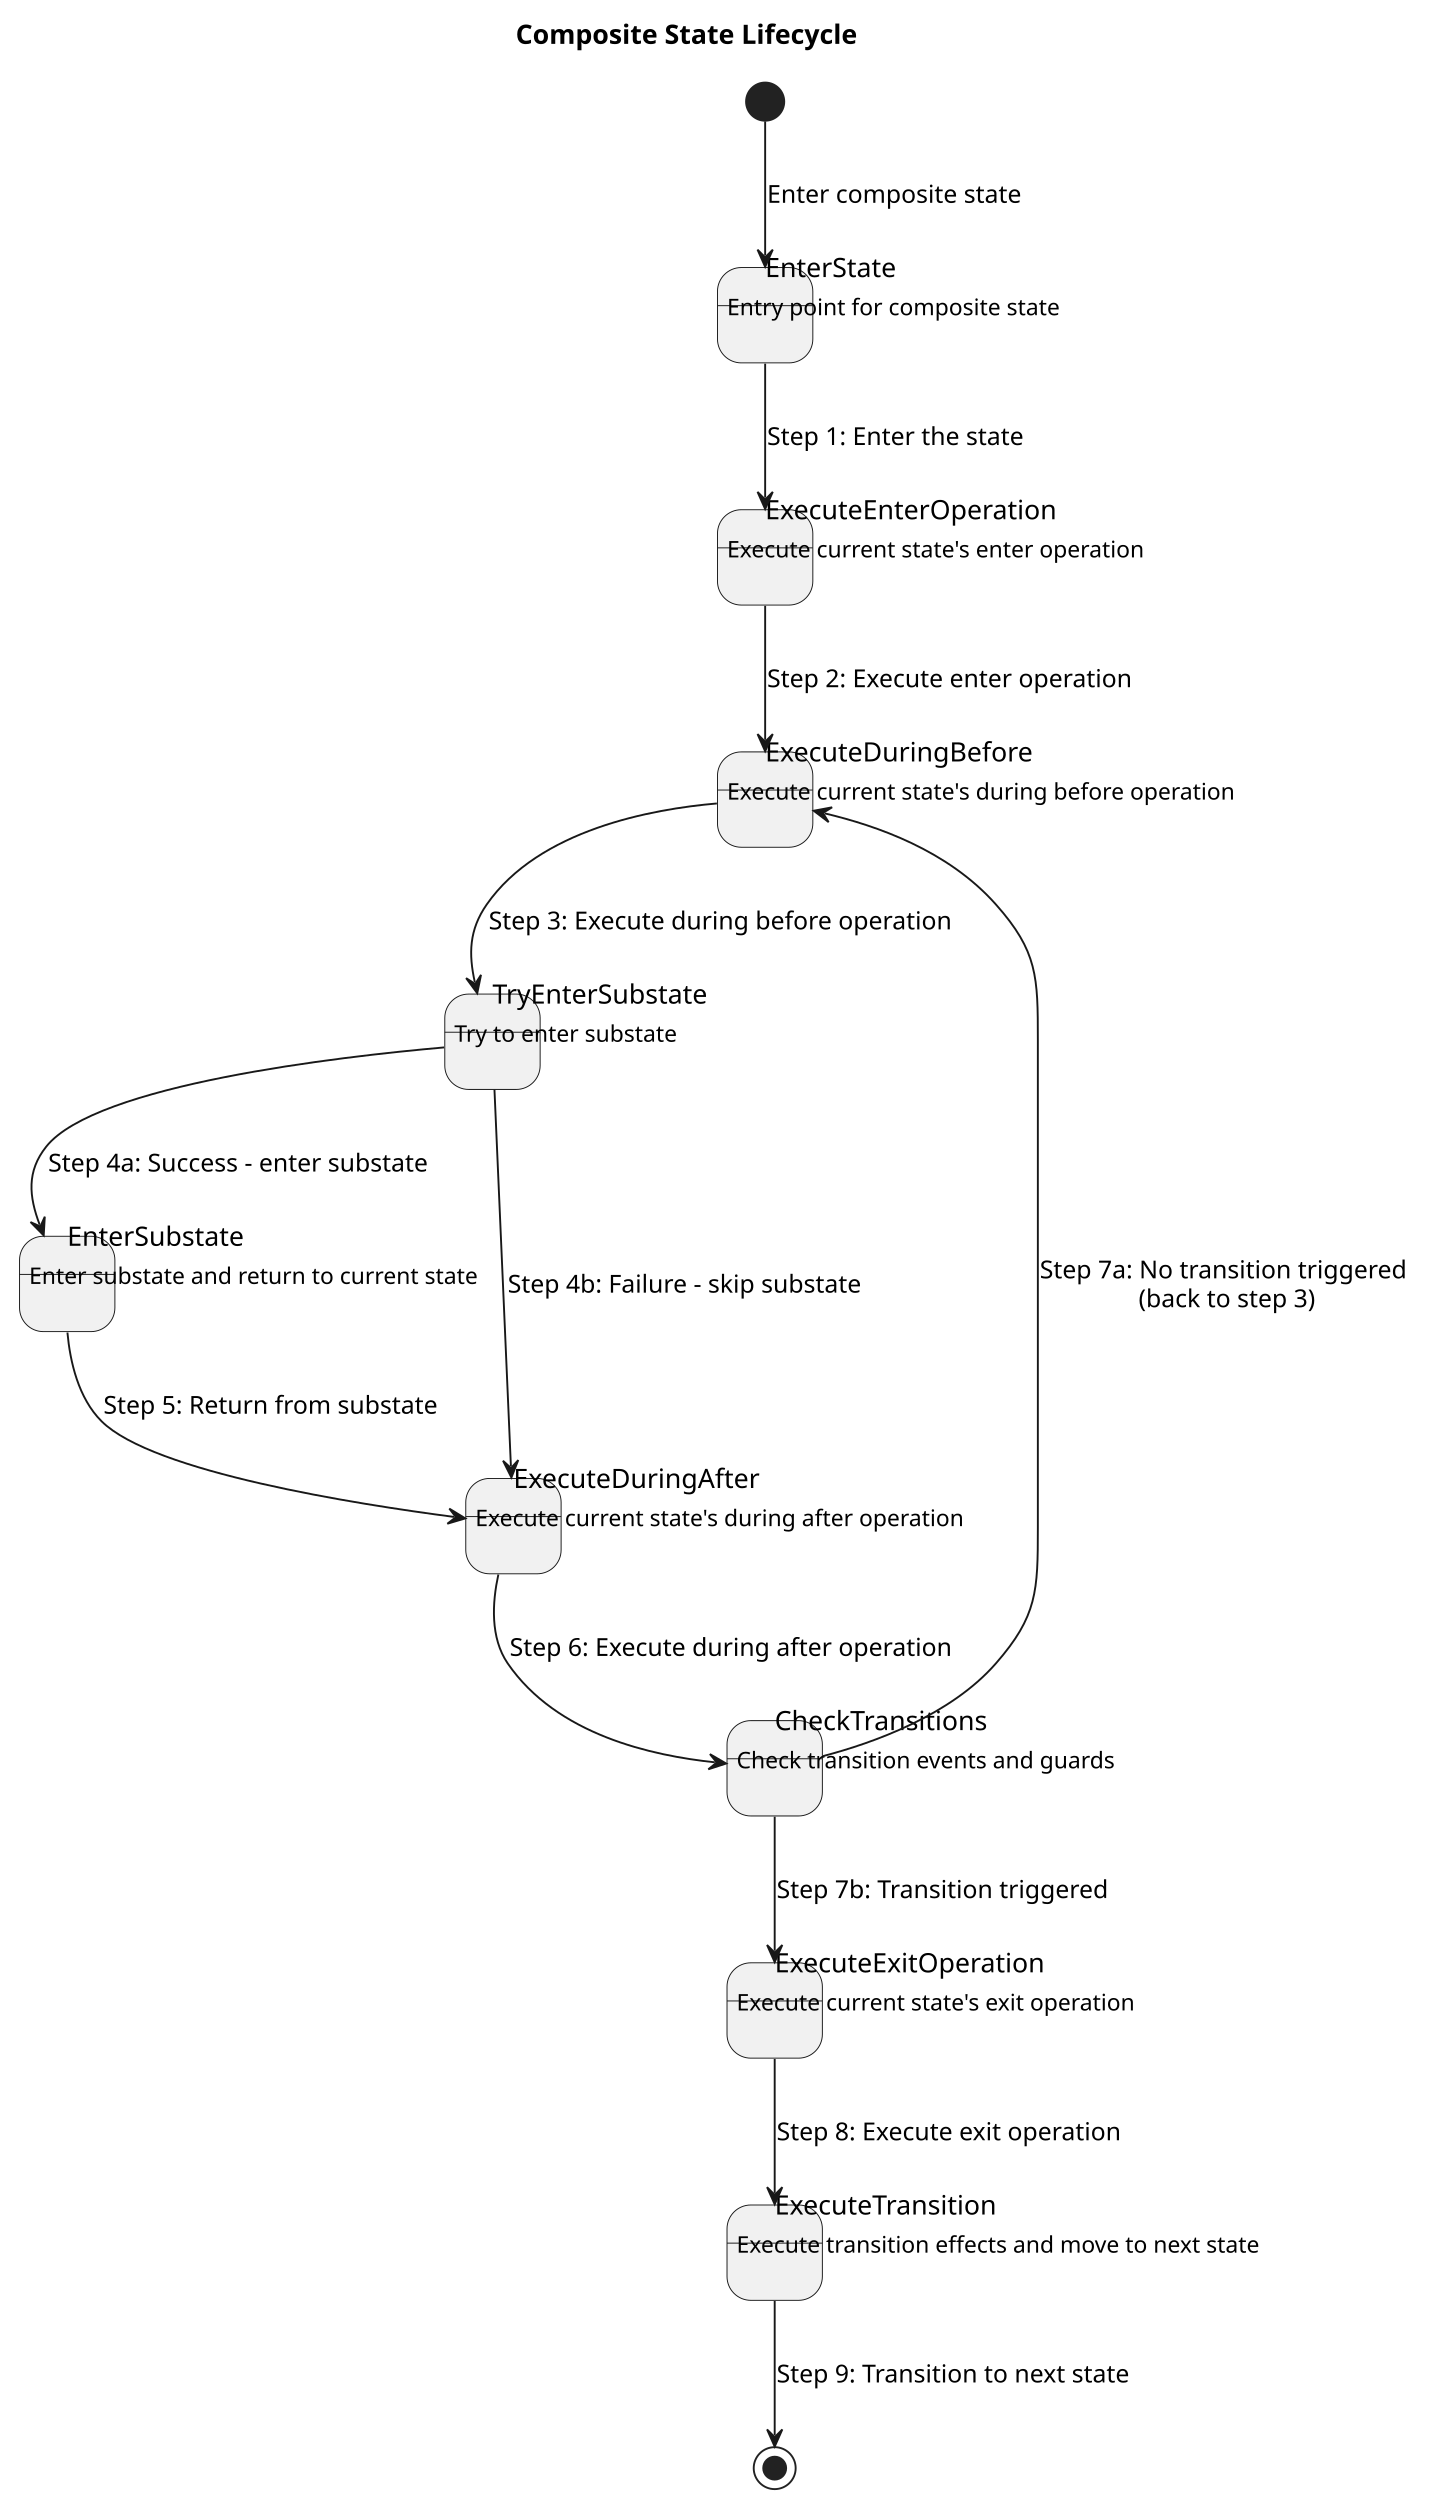
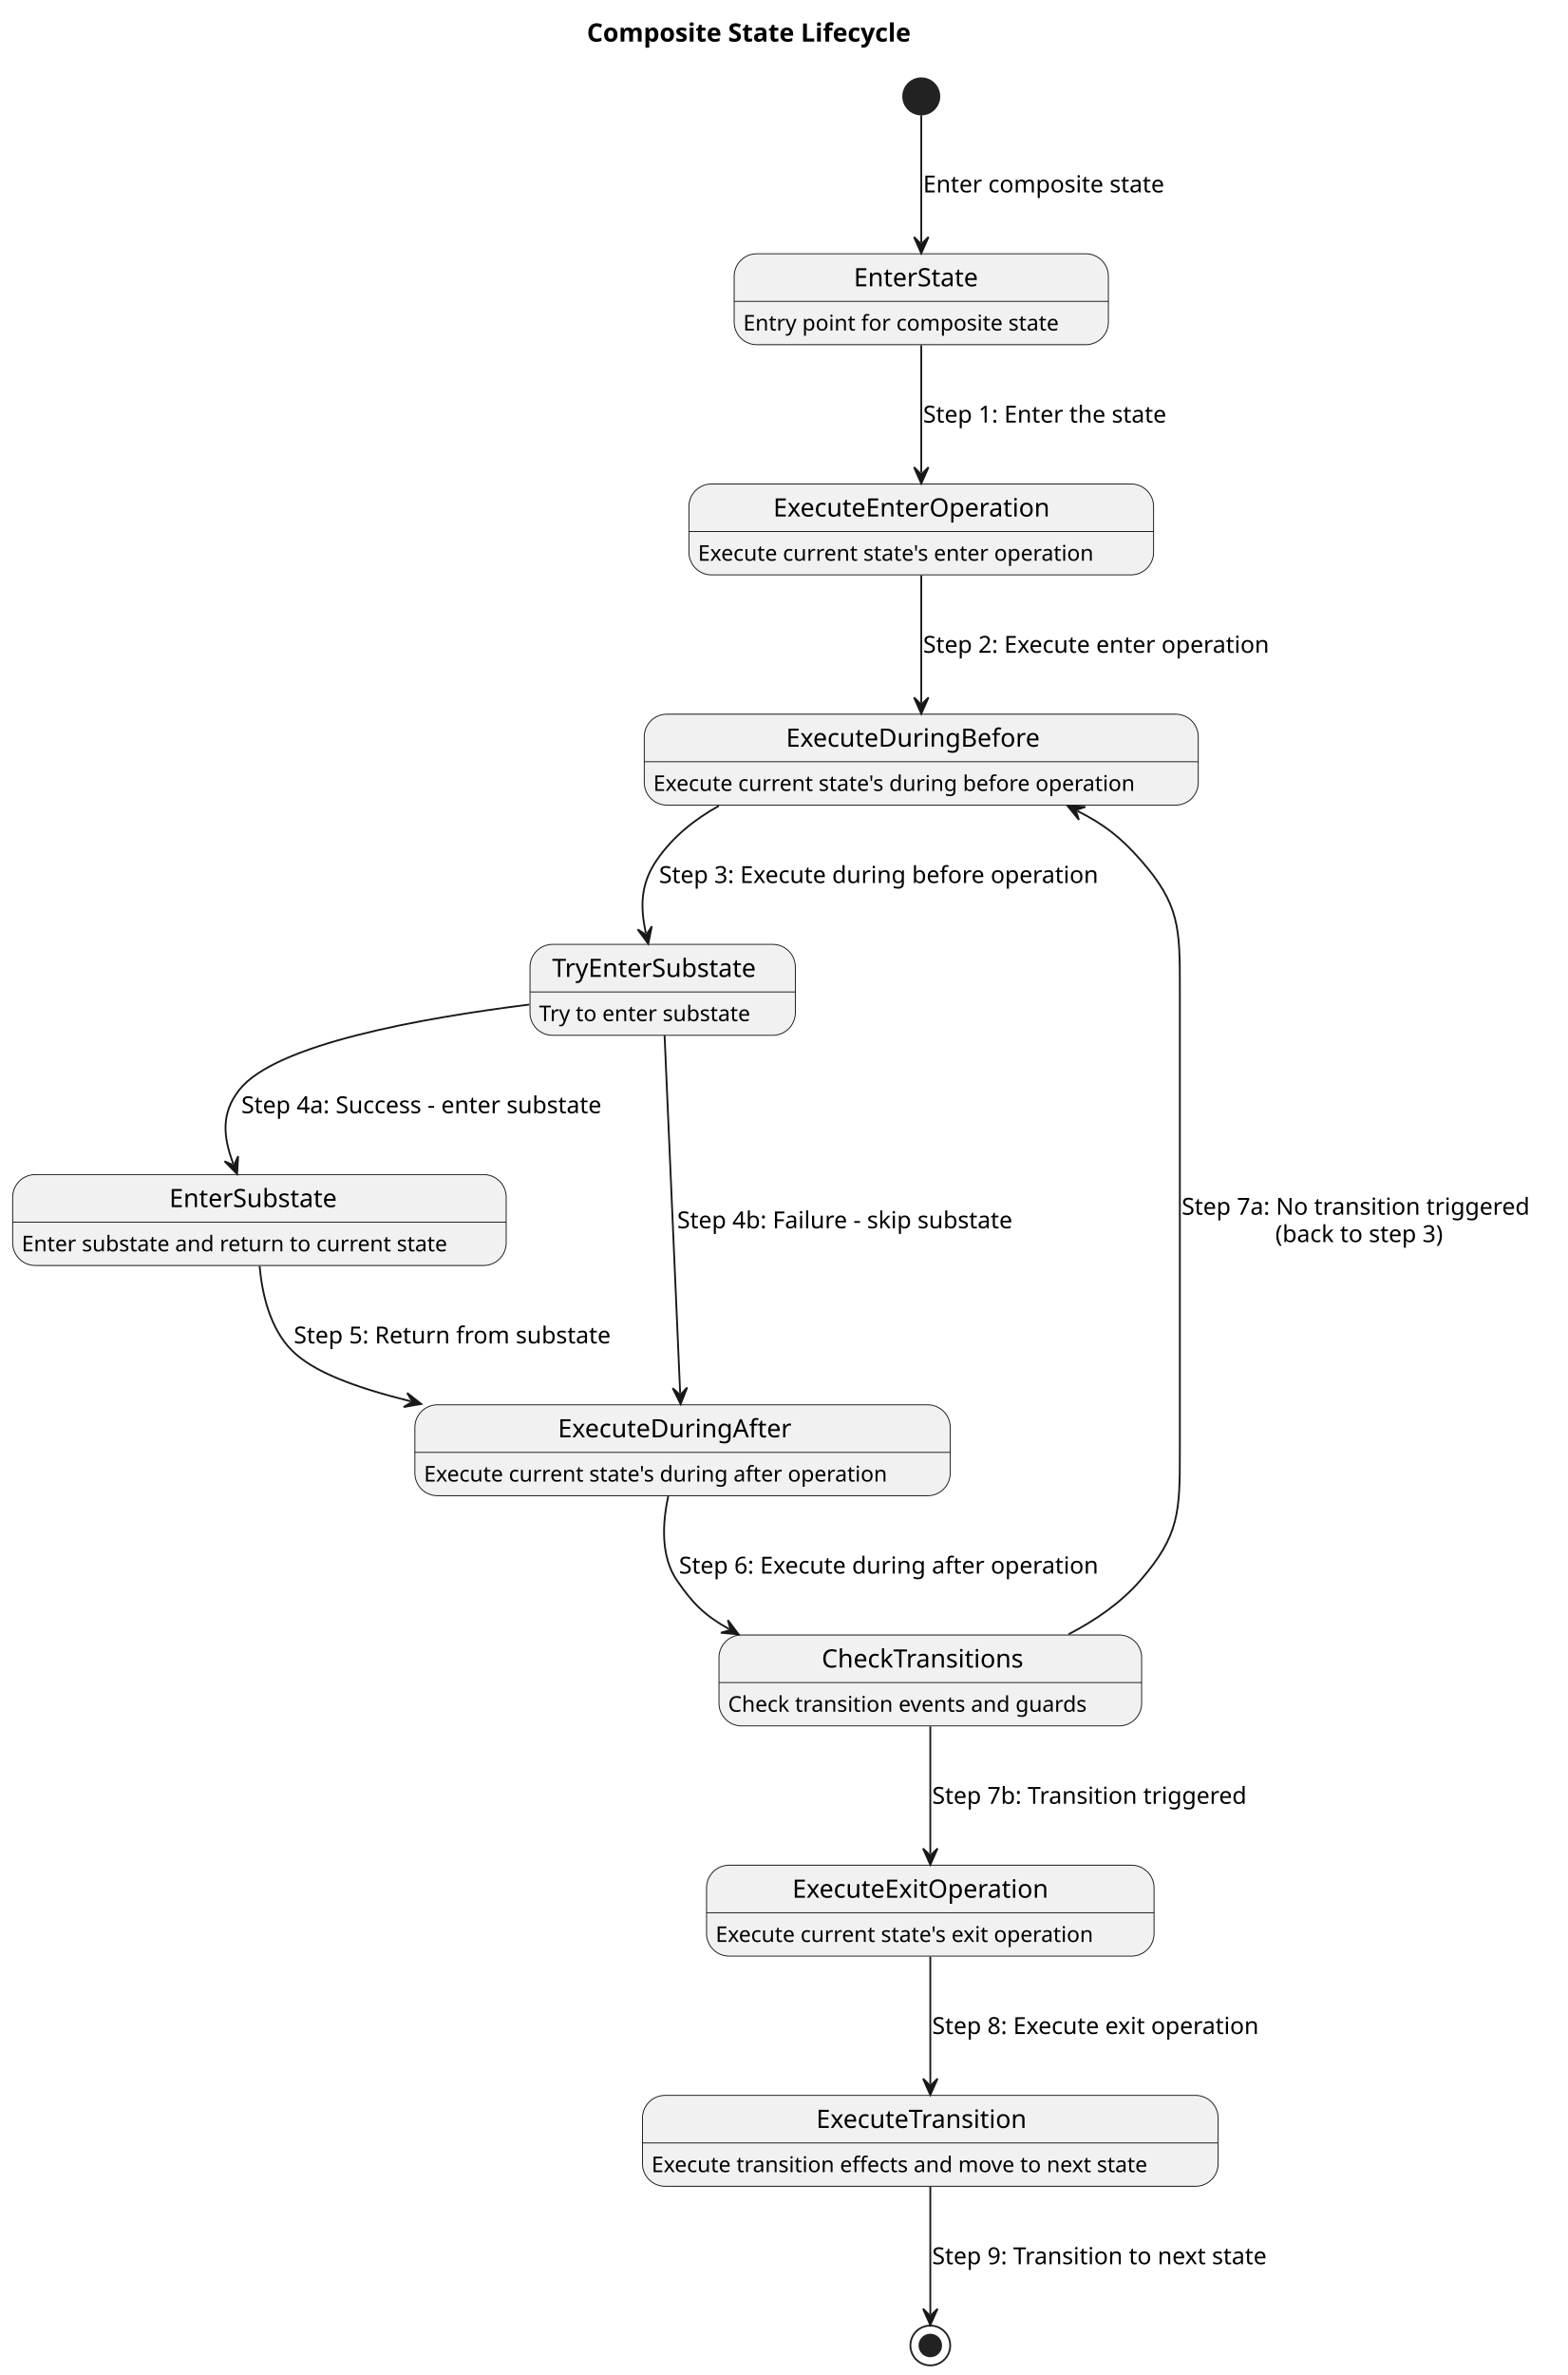
- <svg xmlns="http://www.w3.org/2000/svg" contentStyleType="text/css" data-diagram-type="STATE" height="1311px" preserveAspectRatio="none" style="width:759px;height:1311px;background:#FFFFFF;" version="1.1" viewBox="0 0 759 1311" width="759px" zoomAndPan="magnify">
+ <svg xmlns="http://www.w3.org/2000/svg" contentStyleType="text/css" data-diagram-type="STATE" height="1313px" preserveAspectRatio="none" style="width:867px;height:1313px;background:#FFFFFF;" version="1.1" viewBox="0 0 867 1313" width="867px" zoomAndPan="magnify">
  <defs />
  <g>
    <g class="title" data-source-line="1">
-       <text fill="#000000" font-family="sans-serif" font-size="14" font-weight="bold" lengthAdjust="spacing" textLength="204.921" x="270.418" y="22.995">Composite State Lifecycle</text>
+       <text fill="#000000" font-family="sans-serif" font-size="14" font-weight="bold" lengthAdjust="spacing" textLength="204.921" x="324.524" y="22.995">Composite State Lifecycle</text>
    </g>
-     <g class="entity" data-qualified-name="EnterState" id="ent0002">
-       <rect fill="#F1F1F1" height="50" rx="12.5" ry="12.5" style="stroke:#181818;stroke-width:0.5;" width="50" x="376.248" y="140.297" />
-       <line style="stroke:#181818;stroke-width:0.5;" x1="376.248" x2="426.248" y1="160.297" y2="160.297" />
-       <text fill="#000000" font-family="sans-serif" font-size="14" lengthAdjust="spacing" textLength="0" x="401.248" y="145.297">EnterState</text>
-       <text fill="#000000" font-family="sans-serif" font-size="12" lengthAdjust="spacing" textLength="0" x="381.248" y="165.297">Entry point for composite state</text>
+     <g id="EnterState">
+       <rect fill="#F1F1F1" height="50.266" rx="12.5" ry="12.5" style="stroke:#181818;stroke-width:0.5;" width="206.949" x="405.99" y="140.297" />
+       <line style="stroke:#181818;stroke-width:0.5;" x1="405.99" x2="612.939" y1="166.594" y2="166.594" />
+       <text fill="#000000" font-family="sans-serif" font-size="14" lengthAdjust="spacing" textLength="74.635" x="472.147" y="158.292">EnterState</text>
+       <text fill="#000000" font-family="sans-serif" font-size="12" lengthAdjust="spacing" textLength="186.949" x="410.99" y="182.732">Entry point for composite state</text>
    </g>
-     <g class="entity" data-qualified-name="ExecuteEnterOperation" id="ent0003">
-       <rect fill="#F1F1F1" height="50" rx="12.5" ry="12.5" style="stroke:#181818;stroke-width:0.5;" width="50" x="376.248" y="267.297" />
-       <line style="stroke:#181818;stroke-width:0.5;" x1="376.248" x2="426.248" y1="287.297" y2="287.297" />
-       <text fill="#000000" font-family="sans-serif" font-size="14" lengthAdjust="spacing" textLength="0" x="401.248" y="272.297">ExecuteEnterOperation</text>
-       <text fill="#000000" font-family="sans-serif" font-size="12" lengthAdjust="spacing" textLength="0" x="381.248" y="292.297">Execute current state's enter operation</text>
+     <g id="ExecuteEnterOperation">
+       <rect fill="#F1F1F1" height="50.266" rx="12.5" ry="12.5" style="stroke:#181818;stroke-width:0.5;" width="256.953" x="380.98" y="267.557" />
+       <line style="stroke:#181818;stroke-width:0.5;" x1="380.98" x2="637.933" y1="293.854" y2="293.854" />
+       <text fill="#000000" font-family="sans-serif" font-size="14" lengthAdjust="spacing" textLength="163.666" x="427.624" y="285.552">ExecuteEnterOperation</text>
+       <text fill="#000000" font-family="sans-serif" font-size="12" lengthAdjust="spacing" textLength="236.953" x="385.98" y="309.992">Execute current state's enter operation</text>
    </g>
-     <g class="entity" data-qualified-name="ExecuteDuringBefore" id="ent0004">
-       <rect fill="#F1F1F1" height="50" rx="12.5" ry="12.5" style="stroke:#181818;stroke-width:0.5;" width="50" x="376.248" y="394.297" />
-       <line style="stroke:#181818;stroke-width:0.5;" x1="376.248" x2="426.248" y1="414.297" y2="414.297" />
-       <text fill="#000000" font-family="sans-serif" font-size="14" lengthAdjust="spacing" textLength="0" x="401.248" y="399.297">ExecuteDuringBefore</text>
-       <text fill="#000000" font-family="sans-serif" font-size="12" lengthAdjust="spacing" textLength="0" x="381.248" y="419.297">Execute current state's during before operation</text>
+     <g id="ExecuteDuringBefore">
+       <rect fill="#F1F1F1" height="50.266" rx="12.5" ry="12.5" style="stroke:#181818;stroke-width:0.5;" width="306.353" x="356.28" y="394.827" />
+       <line style="stroke:#181818;stroke-width:0.5;" x1="356.28" x2="662.634" y1="421.124" y2="421.124" />
+       <text fill="#000000" font-family="sans-serif" font-size="14" lengthAdjust="spacing" textLength="149.557" x="434.678" y="412.822">ExecuteDuringBefore</text>
+       <text fill="#000000" font-family="sans-serif" font-size="12" lengthAdjust="spacing" textLength="286.353" x="361.28" y="437.262">Execute current state's during before operation</text>
    </g>
-     <g class="entity" data-qualified-name="TryEnterSubstate" id="ent0005">
-       <rect fill="#F1F1F1" height="50" rx="12.5" ry="12.5" style="stroke:#181818;stroke-width:0.5;" width="50" x="233.248" y="521.297" />
-       <line style="stroke:#181818;stroke-width:0.5;" x1="233.248" x2="283.248" y1="541.297" y2="541.297" />
-       <text fill="#000000" font-family="sans-serif" font-size="14" lengthAdjust="spacing" textLength="0" x="258.248" y="526.297">TryEnterSubstate</text>
-       <text fill="#000000" font-family="sans-serif" font-size="12" lengthAdjust="spacing" textLength="0" x="238.248" y="546.297">Try to enter substate</text>
+     <g id="TryEnterSubstate">
+       <rect fill="#F1F1F1" height="50.266" rx="12.5" ry="12.5" style="stroke:#181818;stroke-width:0.5;" width="146.738" x="293.09" y="522.097" />
+       <line style="stroke:#181818;stroke-width:0.5;" x1="293.09" x2="439.828" y1="548.394" y2="548.394" />
+       <text fill="#000000" font-family="sans-serif" font-size="14" lengthAdjust="spacing" textLength="122.281" x="305.318" y="540.092">TryEnterSubstate</text>
+       <text fill="#000000" font-family="sans-serif" font-size="12" lengthAdjust="spacing" textLength="126.738" x="298.09" y="564.532">Try to enter substate</text>
    </g>
-     <g class="entity" data-qualified-name="EnterSubstate" id="ent0006">
-       <rect fill="#F1F1F1" height="50" rx="12.5" ry="12.5" style="stroke:#181818;stroke-width:0.5;" width="50" x="10.248" y="648.297" />
-       <line style="stroke:#181818;stroke-width:0.5;" x1="10.248" x2="60.248" y1="668.297" y2="668.297" />
-       <text fill="#000000" font-family="sans-serif" font-size="14" lengthAdjust="spacing" textLength="0" x="35.248" y="653.297">EnterSubstate</text>
-       <text fill="#000000" font-family="sans-serif" font-size="12" lengthAdjust="spacing" textLength="0" x="15.248" y="673.297">Enter substate and return to current state</text>
+     <g id="EnterSubstate">
+       <rect fill="#F1F1F1" height="50.266" rx="12.5" ry="12.5" style="stroke:#181818;stroke-width:0.5;" width="272.92" x="7" y="649.357" />
+       <line style="stroke:#181818;stroke-width:0.5;" x1="7" x2="279.92" y1="675.654" y2="675.654" />
+       <text fill="#000000" font-family="sans-serif" font-size="14" lengthAdjust="spacing" textLength="99.689" x="93.616" y="667.352">EnterSubstate</text>
+       <text fill="#000000" font-family="sans-serif" font-size="12" lengthAdjust="spacing" textLength="252.92" x="12" y="691.792">Enter substate and return to current state</text>
    </g>
-     <g class="entity" data-qualified-name="ExecuteDuringAfter" id="ent0007">
-       <rect fill="#F1F1F1" height="50" rx="12.5" ry="12.5" style="stroke:#181818;stroke-width:0.5;" width="50" x="244.248" y="775.297" />
-       <line style="stroke:#181818;stroke-width:0.5;" x1="244.248" x2="294.248" y1="795.297" y2="795.297" />
-       <text fill="#000000" font-family="sans-serif" font-size="14" lengthAdjust="spacing" textLength="0" x="269.248" y="780.297">ExecuteDuringAfter</text>
-       <text fill="#000000" font-family="sans-serif" font-size="12" lengthAdjust="spacing" textLength="0" x="249.248" y="800.297">Execute current state's during after operation</text>
+     <g id="ExecuteDuringAfter">
+       <rect fill="#F1F1F1" height="50.266" rx="12.5" ry="12.5" style="stroke:#181818;stroke-width:0.5;" width="296.07" x="229.42" y="776.627" />
+       <line style="stroke:#181818;stroke-width:0.5;" x1="229.42" x2="525.49" y1="802.924" y2="802.924" />
+       <text fill="#000000" font-family="sans-serif" font-size="14" lengthAdjust="spacing" textLength="137.84" x="308.535" y="794.622">ExecuteDuringAfter</text>
+       <text fill="#000000" font-family="sans-serif" font-size="12" lengthAdjust="spacing" textLength="276.07" x="234.42" y="819.062">Execute current state's during after operation</text>
    </g>
-     <g class="entity" data-qualified-name="CheckTransitions" id="ent0008">
-       <rect fill="#F1F1F1" height="50" rx="12.5" ry="12.5" style="stroke:#181818;stroke-width:0.5;" width="50" x="381.248" y="902.297" />
-       <line style="stroke:#181818;stroke-width:0.5;" x1="381.248" x2="431.248" y1="922.297" y2="922.297" />
-       <text fill="#000000" font-family="sans-serif" font-size="14" lengthAdjust="spacing" textLength="0" x="406.248" y="907.297">CheckTransitions</text>
-       <text fill="#000000" font-family="sans-serif" font-size="12" lengthAdjust="spacing" textLength="0" x="386.248" y="927.297">Check transition events and guards</text>
+     <g id="CheckTransitions">
+       <rect fill="#F1F1F1" height="50.266" rx="12.5" ry="12.5" style="stroke:#181818;stroke-width:0.5;" width="233.727" x="397.6" y="903.887" />
+       <line style="stroke:#181818;stroke-width:0.5;" x1="397.6" x2="631.327" y1="930.184" y2="930.184" />
+       <text fill="#000000" font-family="sans-serif" font-size="14" lengthAdjust="spacing" textLength="120.121" x="454.403" y="921.882">CheckTransitions</text>
+       <text fill="#000000" font-family="sans-serif" font-size="12" lengthAdjust="spacing" textLength="213.727" x="402.6" y="946.322">Check transition events and guards</text>
    </g>
-     <g class="entity" data-qualified-name="ExecuteExitOperation" id="ent0009">
-       <rect fill="#F1F1F1" height="50" rx="12.5" ry="12.5" style="stroke:#181818;stroke-width:0.5;" width="50" x="381.248" y="1029.297" />
-       <line style="stroke:#181818;stroke-width:0.5;" x1="381.248" x2="431.248" y1="1049.297" y2="1049.297" />
-       <text fill="#000000" font-family="sans-serif" font-size="14" lengthAdjust="spacing" textLength="0" x="406.248" y="1034.297">ExecuteExitOperation</text>
-       <text fill="#000000" font-family="sans-serif" font-size="12" lengthAdjust="spacing" textLength="0" x="386.248" y="1054.297">Execute current state's exit operation</text>
+     <g id="ExecuteExitOperation">
+       <rect fill="#F1F1F1" height="50.266" rx="12.5" ry="12.5" style="stroke:#181818;stroke-width:0.5;" width="247.467" x="390.73" y="1031.157" />
+       <line style="stroke:#181818;stroke-width:0.5;" x1="390.73" x2="638.197" y1="1057.454" y2="1057.454" />
+       <text fill="#000000" font-family="sans-serif" font-size="14" lengthAdjust="spacing" textLength="152.599" x="438.164" y="1049.152">ExecuteExitOperation</text>
+       <text fill="#000000" font-family="sans-serif" font-size="12" lengthAdjust="spacing" textLength="227.467" x="395.73" y="1073.592">Execute current state's exit operation</text>
    </g>
-     <g class="entity" data-qualified-name="ExecuteTransition" id="ent0010">
-       <rect fill="#F1F1F1" height="50" rx="12.5" ry="12.5" style="stroke:#181818;stroke-width:0.5;" width="50" x="381.248" y="1156.297" />
-       <line style="stroke:#181818;stroke-width:0.5;" x1="381.248" x2="431.248" y1="1176.297" y2="1176.297" />
-       <text fill="#000000" font-family="sans-serif" font-size="14" lengthAdjust="spacing" textLength="0" x="406.248" y="1161.297">ExecuteTransition</text>
-       <text fill="#000000" font-family="sans-serif" font-size="12" lengthAdjust="spacing" textLength="0" x="386.248" y="1181.297">Execute transition effects and move to next state</text>
+     <g id="ExecuteTransition">
+       <rect fill="#F1F1F1" height="50.266" rx="12.5" ry="12.5" style="stroke:#181818;stroke-width:0.5;" width="318.33" x="355.29" y="1158.417" />
+       <line style="stroke:#181818;stroke-width:0.5;" x1="355.29" x2="673.62" y1="1184.714" y2="1184.714" />
+       <text fill="#000000" font-family="sans-serif" font-size="14" lengthAdjust="spacing" textLength="126.178" x="451.366" y="1176.412">ExecuteTransition</text>
+       <text fill="#000000" font-family="sans-serif" font-size="12" lengthAdjust="spacing" textLength="298.33" x="360.29" y="1200.852">Execute transition effects and move to next state</text>
    </g>
-     <g class="start_entity" data-qualified-name=".start." data-source-line="3" id="ent0002">
-       <ellipse cx="401.248" cy="53.297" fill="#222222" rx="10" ry="10" style="stroke:#222222;stroke-width:1;" />
+     <ellipse cx="509.46" cy="53.297" fill="#222222" rx="10" ry="10" style="stroke:#222222;stroke-width:1;" />
+     <ellipse cx="514.46" cy="1296.687" fill="none" rx="11" ry="11" style="stroke:#222222;stroke-width:1;" />
+     <ellipse cx="514.46" cy="1296.687" fill="#222222" rx="6" ry="6" style="stroke:#222222;stroke-width:1;" />
+     <g class="link" data-entity-1=".start." data-entity-2="EnterState" data-source-line="3" data-uid="lnk3" id="link_.start._EnterState">
+       <path d="M509.46,63.687 C509.46,80.437 509.46,109.967 509.46,134.027" fill="none" id="*start*-to-EnterState" style="stroke:#181818;stroke-width:1;" />
+       <polygon fill="#181818" points="509.46,140.027,513.46,131.027,509.46,135.027,505.46,131.027,509.46,140.027" style="stroke:#181818;stroke-width:1;" />
+       <text fill="#000000" font-family="sans-serif" font-size="13" lengthAdjust="spacing" textLength="143.54" x="510.46" y="106.364">Enter composite state</text>
    </g>
-     <g class="end_entity" data-qualified-name=".end." data-source-line="59" id="ent0014">
-       <ellipse cx="406.248" cy="1294.297" fill="none" rx="11" ry="11" style="stroke:#222222;stroke-width:1;" />
-       <ellipse cx="406.248" cy="1294.297" fill="#222222" rx="6" ry="6" style="stroke:#222222;stroke-width:1;" />
+     <g class="link" data-entity-1="EnterState" data-entity-2="ExecuteEnterOperation" data-source-line="9" data-uid="lnk4" id="link_EnterState_ExecuteEnterOperation">
+       <path d="M509.46,190.877 C509.46,212.947 509.46,239.257 509.46,261.307" fill="none" id="EnterState-to-ExecuteEnterOperation" style="stroke:#181818;stroke-width:1;" />
+       <polygon fill="#181818" points="509.46,267.307,513.46,258.307,509.46,262.307,505.46,258.307,509.46,267.307" style="stroke:#181818;stroke-width:1;" />
+       <text fill="#000000" font-family="sans-serif" font-size="13" lengthAdjust="spacing" textLength="147.939" x="510.46" y="233.624">Step 1: Enter the state</text>
    </g>
-     <g class="link" data-entity-1="ent0002" data-entity-2="ent0002" data-link-type="dependency" data-source-line="3" id="lnk3">
-       <path d="M401.248,63.677 C401.248,80.407 401.248,109.887 401.248,133.927" fill="none" id="*start*-to-EnterState" style="stroke:#181818;stroke-width:1;" />
-       <polygon fill="#181818" points="401.248,139.927,405.248,130.927,401.248,134.927,397.248,130.927,401.248,139.927" style="stroke:#181818;stroke-width:1;" />
-       <text fill="#000000" font-family="sans-serif" font-size="13" lengthAdjust="spacing" textLength="143.54" x="402.248" y="106.364">Enter composite state</text>
+     <g class="link" data-entity-1="ExecuteEnterOperation" data-entity-2="ExecuteDuringBefore" data-source-line="15" data-uid="lnk5" id="link_ExecuteEnterOperation_ExecuteDuringBefore">
+       <path d="M509.46,318.147 C509.46,340.217 509.46,366.517 509.46,388.577" fill="none" id="ExecuteEnterOperation-to-ExecuteDuringBefore" style="stroke:#181818;stroke-width:1;" />
+       <polygon fill="#181818" points="509.46,394.577,513.46,385.577,509.46,389.577,505.46,385.577,509.46,394.577" style="stroke:#181818;stroke-width:1;" />
+       <text fill="#000000" font-family="sans-serif" font-size="13" lengthAdjust="spacing" textLength="208.26" x="510.46" y="360.894">Step 2: Execute enter operation</text>
    </g>
-     <g class="link" data-entity-1="ent0002" data-entity-2="ent0003" data-link-type="dependency" data-source-line="9" id="lnk4">
-       <path d="M401.248,190.697 C401.248,212.717 401.248,238.957 401.248,260.957" fill="none" id="EnterState-to-ExecuteEnterOperation" style="stroke:#181818;stroke-width:1;" />
-       <polygon fill="#181818" points="401.248,266.957,405.248,257.957,401.248,261.957,397.248,257.957,401.248,266.957" style="stroke:#181818;stroke-width:1;" />
-       <text fill="#000000" font-family="sans-serif" font-size="13" lengthAdjust="spacing" textLength="147.939" x="402.248" y="233.364">Step 1: Enter the state</text>
+     <g class="link" data-entity-1="ExecuteDuringBefore" data-entity-2="TryEnterSubstate" data-source-line="21" data-uid="lnk6" id="link_ExecuteDuringBefore_TryEnterSubstate">
+       <path d="M397.55,445.507 C384.17,452.917 372.18,462.557 363.46,475.097 C354.14,488.487 353.945,501.116 357.185,515.896" fill="none" id="ExecuteDuringBefore-to-TryEnterSubstate" style="stroke:#181818;stroke-width:1;" />
+       <polygon fill="#181818" points="358.47,521.757,360.45,512.109,357.399,516.873,352.636,513.822,358.47,521.757" style="stroke:#181818;stroke-width:1;" />
+       <text fill="#000000" font-family="sans-serif" font-size="13" lengthAdjust="spacing" textLength="261.777" x="364.46" y="488.164">Step 3: Execute during before operation</text>
    </g>
-     <g class="link" data-entity-1="ent0003" data-entity-2="ent0004" data-link-type="dependency" data-source-line="15" id="lnk5">
-       <path d="M401.248,317.697 C401.248,339.717 401.248,365.957 401.248,387.957" fill="none" id="ExecuteEnterOperation-to-ExecuteDuringBefore" style="stroke:#181818;stroke-width:1;" />
-       <polygon fill="#181818" points="401.248,393.957,405.248,384.957,401.248,388.957,397.248,384.957,401.248,393.957" style="stroke:#181818;stroke-width:1;" />
-       <text fill="#000000" font-family="sans-serif" font-size="13" lengthAdjust="spacing" textLength="208.26" x="402.248" y="360.364">Step 2: Execute enter operation</text>
+     <g class="link" data-entity-1="TryEnterSubstate" data-entity-2="EnterSubstate" data-source-line="27" data-uid="lnk7" id="link_TryEnterSubstate_EnterSubstate">
+       <path d="M292.64,555.377 C231.76,562.977 152.28,577.427 132.46,602.357 C122.12,615.367 123.377,628.441 129.007,643.401" fill="none" id="TryEnterSubstate-to-EnterSubstate" style="stroke:#181818;stroke-width:1;" />
+       <polygon fill="#181818" points="131.12,649.017,131.694,639.185,129.359,644.337,124.206,642.003,131.12,649.017" style="stroke:#181818;stroke-width:1;" />
+       <text fill="#000000" font-family="sans-serif" font-size="13" lengthAdjust="spacing" textLength="218.772" x="133.46" y="615.424">Step 4a: Success - enter substate</text>
    </g>
-     <g class="link" data-entity-1="ent0004" data-entity-2="ent0005" data-link-type="dependency" data-source-line="21" id="lnk6">
-       <path d="M375.928,421.337 C341.918,424.257 282.588,435.037 255.248,474.297 C245.938,487.657 245.741,500.257 248.981,515.007" fill="none" id="ExecuteDuringBefore-to-TryEnterSubstate" style="stroke:#181818;stroke-width:1;" />
-       <polygon fill="#181818" points="250.268,520.867,252.244,511.218,249.196,515.983,244.43,512.935,250.268,520.867" style="stroke:#181818;stroke-width:1;" />
-       <text fill="#000000" font-family="sans-serif" font-size="13" lengthAdjust="spacing" textLength="261.777" x="256.248" y="487.364">Step 3: Execute during before operation</text>
+     <g class="link" data-entity-1="TryEnterSubstate" data-entity-2="ExecuteDuringAfter" data-source-line="28" data-uid="lnk8" id="link_TryEnterSubstate_ExecuteDuringAfter">
+       <path d="M367.51,572.437 C369.61,620.587 374.019,721.863 376.129,770.253" fill="none" id="TryEnterSubstate-to-ExecuteDuringAfter" style="stroke:#181818;stroke-width:1;" />
+       <polygon fill="#181818" points="376.39,776.247,379.994,767.081,376.172,771.252,372.002,767.43,376.39,776.247" style="stroke:#181818;stroke-width:1;" />
+       <text fill="#000000" font-family="sans-serif" font-size="13" lengthAdjust="spacing" textLength="202.465" x="374.46" y="679.054">Step 4b: Failure - skip substate</text>
    </g>
-     <g class="link" data-entity-1="ent0005" data-entity-2="ent0006" data-link-type="dependency" data-source-line="27" id="lnk7">
-       <path d="M232.868,549.267 C177.788,554.137 50.138,568.747 24.248,601.297 C13.918,614.277 15.171,627.323 20.801,642.253" fill="none" id="TryEnterSubstate-to-EnterSubstate" style="stroke:#181818;stroke-width:1;" />
-       <polygon fill="#181818" points="22.918,647.867,23.485,638.034,21.154,643.188,16,640.857,22.918,647.867" style="stroke:#181818;stroke-width:1;" />
-       <text fill="#000000" font-family="sans-serif" font-size="13" lengthAdjust="spacing" textLength="218.772" x="25.248" y="614.364">Step 4a: Success - enter substate</text>
+     <g class="link" data-entity-1="EnterSubstate" data-entity-2="ExecuteDuringAfter" data-source-line="34" data-uid="lnk9" id="link_EnterSubstate_ExecuteDuringAfter">
+       <path d="M143.56,700.007 C144.95,715.357 149.29,734.477 161.46,746.627 C173.13,758.267 195.15,766.699 227.12,774.709" fill="none" id="EnterSubstate-to-ExecuteDuringAfter" style="stroke:#181818;stroke-width:1;" />
+       <polygon fill="#181818" points="232.94,776.167,225.182,770.1,228.09,774.952,223.238,777.86,232.94,776.167" style="stroke:#181818;stroke-width:1;" />
+       <text fill="#000000" font-family="sans-serif" font-size="13" lengthAdjust="spacing" textLength="189.465" x="162.46" y="742.694">Step 5: Return from substate</text>
    </g>
-     <g class="link" data-entity-1="ent0005" data-entity-2="ent0007" data-link-type="dependency" data-source-line="28" id="lnk8">
-       <path d="M259.298,571.457 C261.398,619.507 265.806,720.553 267.916,768.843" fill="none" id="TryEnterSubstate-to-ExecuteDuringAfter" style="stroke:#181818;stroke-width:1;" />
-       <polygon fill="#181818" points="268.178,774.837,271.782,765.671,267.96,769.842,263.789,766.02,268.178,774.837" style="stroke:#181818;stroke-width:1;" />
-       <text fill="#000000" font-family="sans-serif" font-size="13" lengthAdjust="spacing" textLength="202.465" x="266.248" y="677.864">Step 4b: Failure - skip substate</text>
+     <g class="link" data-entity-1="ExecuteDuringAfter" data-entity-2="CheckTransitions" data-source-line="40" data-uid="lnk10" id="link_ExecuteDuringAfter_CheckTransitions">
+       <path d="M369.54,827.187 C366.32,841.937 365.23,860.437 374.46,873.887 C383.08,886.467 389.822,893.208 403.192,900.618" fill="none" id="ExecuteDuringAfter-to-CheckTransitions" style="stroke:#181818;stroke-width:1;" />
+       <polygon fill="#181818" points="408.44,903.527,402.507,895.665,404.067,901.103,398.629,902.663,408.44,903.527" style="stroke:#181818;stroke-width:1;" />
+       <text fill="#000000" font-family="sans-serif" font-size="13" lengthAdjust="spacing" textLength="250.637" x="375.46" y="869.954">Step 6: Execute during after operation</text>
    </g>
-     <g class="link" data-entity-1="ent0006" data-entity-2="ent0007" data-link-type="dependency" data-source-line="34" id="lnk9">
-       <path d="M35.358,698.767 C36.748,714.097 41.088,733.177 53.248,745.297 C80.148,772.107 187.069,788.799 238.079,795.469" fill="none" id="EnterSubstate-to-ExecuteDuringAfter" style="stroke:#181818;stroke-width:1;" />
-       <polygon fill="#181818" points="244.028,796.247,235.623,791.114,239.071,795.599,234.586,799.046,244.028,796.247" style="stroke:#181818;stroke-width:1;" />
-       <text fill="#000000" font-family="sans-serif" font-size="13" lengthAdjust="spacing" textLength="189.465" x="54.248" y="741.364">Step 5: Return from substate</text>
+     <g class="link" data-entity-1="CheckTransitions" data-entity-2="ExecuteDuringBefore" data-source-line="46" data-uid="lnk11" id="link_CheckTransitions_ExecuteDuringBefore">
+       <path d="M590.9,903.487 C605.59,895.907 619.73,886.207 630.46,873.887 C652.21,848.947 652.46,835.847 652.46,802.757 C652.46,546.227 652.46,546.227 652.46,546.227 C652.46,513.137 652.41,499.857 630.46,475.097 C619.55,462.777 610.645,455.823 595.765,448.303" fill="none" id="CheckTransitions-to-ExecuteDuringBefore" style="stroke:#181818;stroke-width:1;" />
+       <polygon fill="#181818" points="590.41,445.597,596.638,453.226,594.872,447.852,600.247,446.086,590.41,445.597" style="stroke:#181818;stroke-width:1;" />
+       <text fill="#000000" font-family="sans-serif" font-size="13" lengthAdjust="spacing" textLength="206.508" x="653.46" y="671.554">Step 7a: No transition triggered</text>
+       <text fill="#000000" font-family="sans-serif" font-size="13" lengthAdjust="spacing" textLength="102.876" x="705.276" y="686.687">(back to step 3)</text>
    </g>
-     <g class="link" data-entity-1="ent0007" data-entity-2="ent0008" data-link-type="dependency" data-source-line="40" id="lnk10">
-       <path d="M261.338,825.677 C258.118,840.407 257.038,858.867 266.248,872.297 C292.038,909.887 342.022,920.686 374.851,924.156" fill="none" id="ExecuteDuringAfter-to-CheckTransitions" style="stroke:#181818;stroke-width:1;" />
-       <polygon fill="#181818" points="380.818,924.787,372.289,919.863,375.846,924.261,371.448,927.819,380.818,924.787" style="stroke:#181818;stroke-width:1;" />
-       <text fill="#000000" font-family="sans-serif" font-size="13" lengthAdjust="spacing" textLength="250.637" x="267.248" y="868.364">Step 6: Execute during after operation</text>
+     <g class="link" data-entity-1="CheckTransitions" data-entity-2="ExecuteExitOperation" data-source-line="47" data-uid="lnk12" id="link_CheckTransitions_ExecuteExitOperation">
+       <path d="M514.46,954.477 C514.46,976.547 514.46,1002.847 514.46,1024.897" fill="none" id="CheckTransitions-to-ExecuteExitOperation" style="stroke:#181818;stroke-width:1;" />
+       <polygon fill="#181818" points="514.46,1030.897,518.46,1021.897,514.46,1025.897,510.46,1021.897,514.46,1030.897" style="stroke:#181818;stroke-width:1;" />
+       <text fill="#000000" font-family="sans-serif" font-size="13" lengthAdjust="spacing" textLength="187.827" x="515.46" y="997.224">Step 7b: Transition triggered</text>
    </g>
-     <g class="link" data-entity-1="ent0008" data-entity-2="ent0004" data-link-type="dependency" data-source-line="46" id="lnk11">
-       <path d="M431.618,920.897 C457.918,914.007 498.428,899.567 522.248,872.297 C543.978,847.417 544.248,834.337 544.248,801.297 C544.248,545.297 544.248,545.297 544.248,545.297 C544.248,512.257 544.178,499.007 522.248,474.297 C497.058,445.907 459.905,433.067 432.535,426.547" fill="none" id="CheckTransitions-to-ExecuteDuringBefore" style="stroke:#181818;stroke-width:1;" />
-       <polygon fill="#181818" points="426.698,425.157,434.526,431.134,431.562,426.315,436.38,423.351,426.698,425.157" style="stroke:#181818;stroke-width:1;" />
-       <text fill="#000000" font-family="sans-serif" font-size="13" lengthAdjust="spacing" textLength="206.508" x="545.248" y="670.364">Step 7a: No transition triggered</text>
-       <text fill="#000000" font-family="sans-serif" font-size="13" lengthAdjust="spacing" textLength="102.876" x="597.064" y="685.497">(back to step 3)</text>
+     <g class="link" data-entity-1="ExecuteExitOperation" data-entity-2="ExecuteTransition" data-source-line="53" data-uid="lnk13" id="link_ExecuteExitOperation_ExecuteTransition">
+       <path d="M514.46,1081.737 C514.46,1103.807 514.46,1130.117 514.46,1152.167" fill="none" id="ExecuteExitOperation-to-ExecuteTransition" style="stroke:#181818;stroke-width:1;" />
+       <polygon fill="#181818" points="514.46,1158.167,518.46,1149.167,514.46,1153.167,510.46,1149.167,514.46,1158.167" style="stroke:#181818;stroke-width:1;" />
+       <text fill="#000000" font-family="sans-serif" font-size="13" lengthAdjust="spacing" textLength="197.983" x="515.46" y="1124.484">Step 8: Execute exit operation</text>
    </g>
-     <g class="link" data-entity-1="ent0008" data-entity-2="ent0009" data-link-type="dependency" data-source-line="47" id="lnk12">
-       <path d="M406.248,952.697 C406.248,974.717 406.248,1000.957 406.248,1022.957" fill="none" id="CheckTransitions-to-ExecuteExitOperation" style="stroke:#181818;stroke-width:1;" />
-       <polygon fill="#181818" points="406.248,1028.957,410.248,1019.957,406.248,1023.957,402.248,1019.957,406.248,1028.957" style="stroke:#181818;stroke-width:1;" />
-       <text fill="#000000" font-family="sans-serif" font-size="13" lengthAdjust="spacing" textLength="187.827" x="407.248" y="995.364">Step 7b: Transition triggered</text>
-     </g>
-     <g class="link" data-entity-1="ent0009" data-entity-2="ent0010" data-link-type="dependency" data-source-line="53" id="lnk13">
-       <path d="M406.248,1079.697 C406.248,1101.717 406.248,1127.957 406.248,1149.957" fill="none" id="ExecuteExitOperation-to-ExecuteTransition" style="stroke:#181818;stroke-width:1;" />
-       <polygon fill="#181818" points="406.248,1155.957,410.248,1146.957,406.248,1150.957,402.248,1146.957,406.248,1155.957" style="stroke:#181818;stroke-width:1;" />
-       <text fill="#000000" font-family="sans-serif" font-size="13" lengthAdjust="spacing" textLength="197.983" x="407.248" y="1122.364">Step 8: Execute exit operation</text>
-     </g>
-     <g class="link" data-entity-1="ent0010" data-entity-2="ent0014" data-link-type="dependency" data-source-line="59" id="lnk15">
-       <path d="M406.248,1206.657 C406.248,1230.527 406.248,1259.757 406.248,1277.007" fill="none" id="ExecuteTransition-to-*end*" style="stroke:#181818;stroke-width:1;" />
-       <polygon fill="#181818" points="406.248,1283.007,410.248,1274.007,406.248,1278.007,402.248,1274.007,406.248,1283.007" style="stroke:#181818;stroke-width:1;" />
-       <text fill="#000000" font-family="sans-serif" font-size="13" lengthAdjust="spacing" textLength="202.7" x="407.248" y="1249.364">Step 9: Transition to next state</text>
+     <g class="link" data-entity-1="ExecuteTransition" data-entity-2=".end." data-source-line="59" data-uid="lnk15" id="link_ExecuteTransition_.end.">
+       <path d="M514.46,1208.947 C514.46,1232.837 514.46,1262.107 514.46,1279.387" fill="none" id="ExecuteTransition-to-*end*" style="stroke:#181818;stroke-width:1;" />
+       <polygon fill="#181818" points="514.46,1285.387,518.46,1276.387,514.46,1280.387,510.46,1276.387,514.46,1285.387" style="stroke:#181818;stroke-width:1;" />
+       <text fill="#000000" font-family="sans-serif" font-size="13" lengthAdjust="spacing" textLength="202.7" x="515.46" y="1251.754">Step 9: Transition to next state</text>
    </g>
  </g>
</svg>
